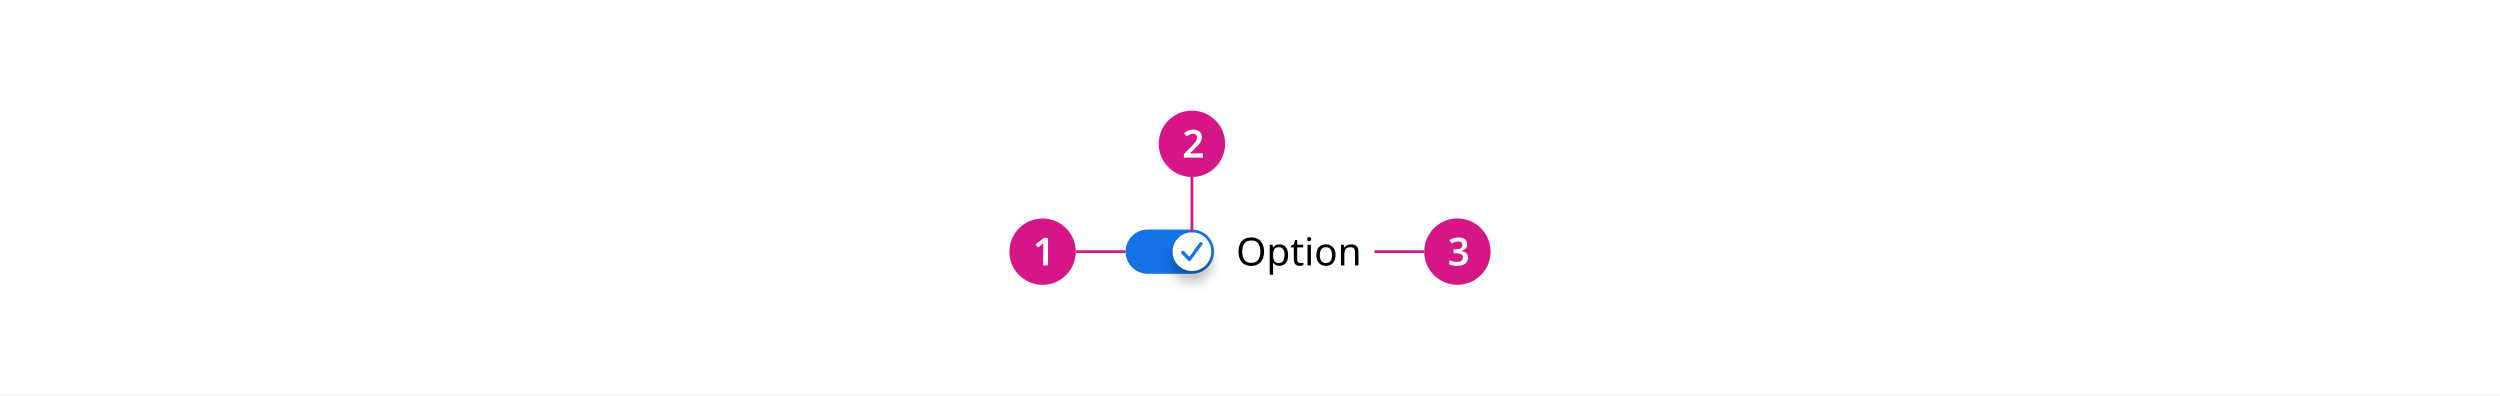
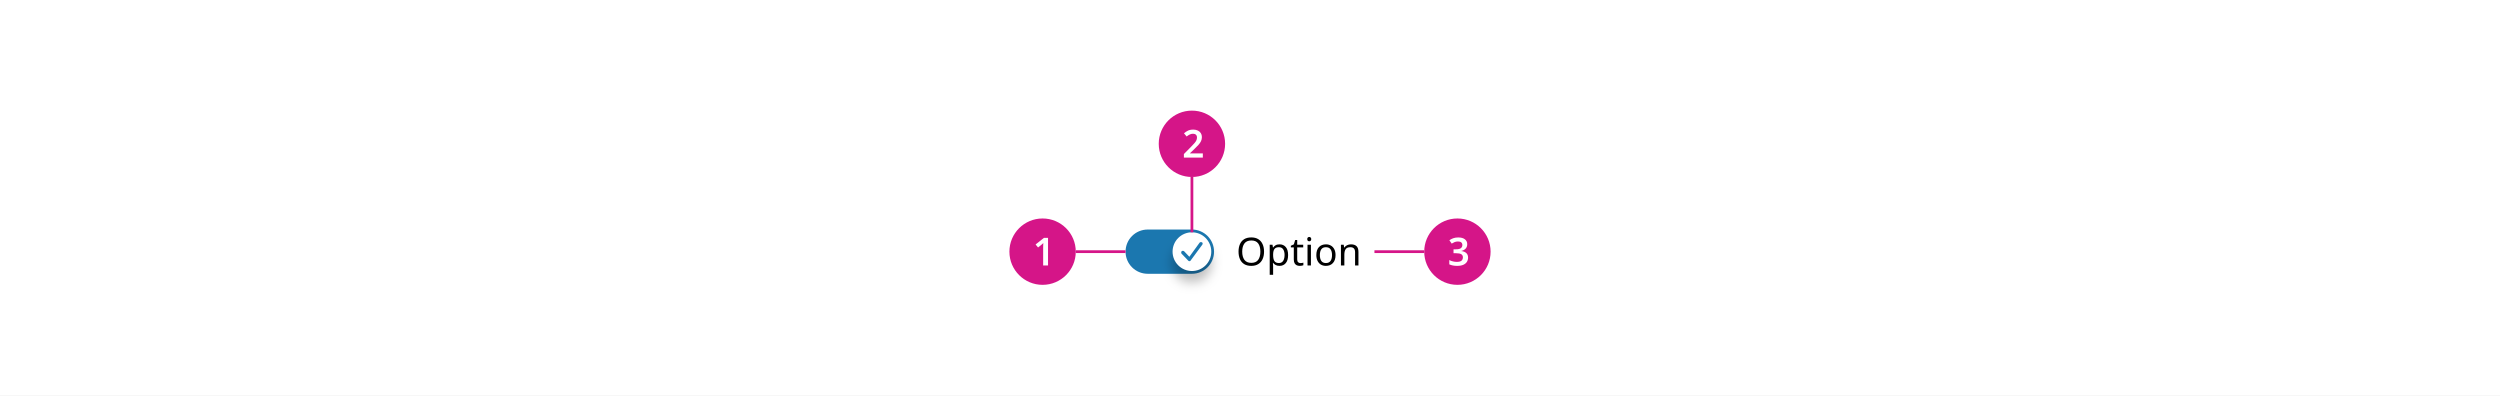
<svg xmlns="http://www.w3.org/2000/svg" width="904" height="143" viewBox="0 0 904 143" fill="none">
  <rect width="904" height="143" fill="white" />
-   <rect x="407" y="83" width="32" height="16" rx="8" fill="#1473E6" />
+   <rect x="407" y="83" width="32" height="16" rx="8" fill="#1B77AF" />
  <g filter="url(#filter0_d_8298_498244)">
    <circle cx="431" cy="91" r="7" fill="white" />
  </g>
-   <path d="M434.771 88.45L430.571 94.15C430.571 94.25 430.371 94.45 430.071 94.45C429.871 94.45 429.771 94.35 429.671 94.25L427.271 91.75C427.071 91.55 427.071 91.15 427.271 90.85C427.471 90.65 427.971 90.65 428.171 90.85L430.071 92.85L433.771 87.75C433.871 87.65 433.971 87.55 434.171 87.55C434.371 87.55 434.471 87.55 434.671 87.65C434.871 87.75 434.971 88.15 434.771 88.45Z" fill="#1473E6" />
+   <path d="M434.771 88.45L430.571 94.15C430.571 94.25 430.371 94.45 430.071 94.45C429.871 94.45 429.771 94.35 429.671 94.25L427.271 91.75C427.071 91.55 427.071 91.15 427.271 90.85C427.471 90.65 427.971 90.65 428.171 90.85L430.071 92.85L433.771 87.75C433.871 87.65 433.971 87.55 434.171 87.55C434.371 87.55 434.471 87.55 434.671 87.65C434.871 87.75 434.971 88.15 434.771 88.45Z" fill="#1B77AF" />
  <path d="M457.08 90.988C457.08 92.024 456.903 92.929 456.548 93.704C456.203 94.469 455.685 95.067 454.994 95.496C454.313 95.925 453.473 96.14 452.474 96.14C451.438 96.14 450.575 95.925 449.884 95.496C449.203 95.067 448.694 94.465 448.358 93.69C448.022 92.915 447.854 92.01 447.854 90.974C447.854 89.957 448.022 89.065 448.358 88.3C448.694 87.525 449.203 86.923 449.884 86.494C450.575 86.065 451.443 85.85 452.488 85.85C453.487 85.85 454.327 86.065 455.008 86.494C455.689 86.914 456.203 87.511 456.548 88.286C456.903 89.051 457.08 89.952 457.08 90.988ZM449.184 90.988C449.184 92.248 449.45 93.242 449.982 93.97C450.514 94.689 451.345 95.048 452.474 95.048C453.603 95.048 454.429 94.689 454.952 93.97C455.484 93.242 455.75 92.248 455.75 90.988C455.75 89.728 455.489 88.743 454.966 88.034C454.443 87.315 453.617 86.956 452.488 86.956C451.349 86.956 450.514 87.315 449.982 88.034C449.45 88.743 449.184 89.728 449.184 90.988ZM462.698 88.356C463.622 88.356 464.364 88.678 464.924 89.322C465.493 89.966 465.778 90.937 465.778 92.234C465.778 93.513 465.493 94.483 464.924 95.146C464.364 95.809 463.617 96.14 462.684 96.14C462.105 96.14 461.624 96.033 461.242 95.818C460.868 95.603 460.574 95.347 460.36 95.048H460.276C460.285 95.207 460.299 95.407 460.318 95.65C460.346 95.893 460.36 96.103 460.36 96.28V99.36H459.128V88.496H460.136L460.304 89.518H460.36C460.584 89.191 460.878 88.916 461.242 88.692C461.606 88.468 462.091 88.356 462.698 88.356ZM462.474 89.392C461.708 89.392 461.167 89.607 460.85 90.036C460.532 90.465 460.369 91.119 460.36 91.996V92.234C460.36 93.158 460.509 93.872 460.808 94.376C461.116 94.871 461.68 95.118 462.502 95.118C462.95 95.118 463.323 94.997 463.622 94.754C463.92 94.502 464.14 94.157 464.28 93.718C464.429 93.279 464.504 92.78 464.504 92.22C464.504 91.361 464.336 90.675 464 90.162C463.673 89.649 463.164 89.392 462.474 89.392ZM470.247 95.132C470.433 95.132 470.625 95.118 470.821 95.09C471.017 95.062 471.175 95.025 471.297 94.978V95.916C471.166 95.981 470.979 96.033 470.737 96.07C470.494 96.117 470.261 96.14 470.037 96.14C469.645 96.14 469.281 96.075 468.945 95.944C468.618 95.804 468.352 95.566 468.147 95.23C467.941 94.894 467.839 94.423 467.839 93.816V89.448H466.775V88.86L467.853 88.37L468.343 86.774H469.071V88.496H471.241V89.448H469.071V93.788C469.071 94.245 469.178 94.586 469.393 94.81C469.617 95.025 469.901 95.132 470.247 95.132ZM473.429 85.682C473.616 85.682 473.779 85.747 473.919 85.878C474.069 85.999 474.143 86.195 474.143 86.466C474.143 86.737 474.069 86.937 473.919 87.068C473.779 87.189 473.616 87.25 473.429 87.25C473.224 87.25 473.051 87.189 472.911 87.068C472.771 86.937 472.701 86.737 472.701 86.466C472.701 86.195 472.771 85.999 472.911 85.878C473.051 85.747 473.224 85.682 473.429 85.682ZM474.031 88.496V96H472.799V88.496H474.031ZM482.933 92.234C482.933 93.475 482.615 94.437 481.981 95.118C481.355 95.799 480.506 96.14 479.433 96.14C478.77 96.14 478.177 95.991 477.655 95.692C477.141 95.384 476.735 94.941 476.437 94.362C476.138 93.774 475.989 93.065 475.989 92.234C475.989 90.993 476.297 90.036 476.913 89.364C477.538 88.692 478.392 88.356 479.475 88.356C480.147 88.356 480.744 88.51 481.267 88.818C481.789 89.117 482.195 89.555 482.485 90.134C482.783 90.703 482.933 91.403 482.933 92.234ZM477.263 92.234C477.263 93.121 477.435 93.825 477.781 94.348C478.135 94.861 478.695 95.118 479.461 95.118C480.217 95.118 480.772 94.861 481.127 94.348C481.481 93.825 481.659 93.121 481.659 92.234C481.659 91.347 481.481 90.652 481.127 90.148C480.772 89.644 480.212 89.392 479.447 89.392C478.681 89.392 478.126 89.644 477.781 90.148C477.435 90.652 477.263 91.347 477.263 92.234ZM488.497 88.356C489.393 88.356 490.07 88.575 490.527 89.014C490.985 89.453 491.213 90.153 491.213 91.114V96H489.995V91.198C489.995 89.994 489.435 89.392 488.315 89.392C487.485 89.392 486.911 89.625 486.593 90.092C486.276 90.559 486.117 91.231 486.117 92.108V96H484.885V88.496H485.879L486.061 89.518H486.131C486.374 89.126 486.71 88.837 487.139 88.65C487.569 88.454 488.021 88.356 488.497 88.356Z" fill="black" />
  <circle cx="431" cy="52" r="12" fill="#D51588" />
  <path d="M434.942 57H428.096V55.698L430.644 53.122C431.148 52.609 431.559 52.17 431.876 51.806C432.203 51.442 432.441 51.101 432.59 50.784C432.749 50.457 432.828 50.107 432.828 49.734C432.828 49.277 432.697 48.936 432.436 48.712C432.184 48.479 431.839 48.362 431.4 48.362C430.98 48.362 430.588 48.451 430.224 48.628C429.86 48.796 429.482 49.039 429.09 49.356L428.124 48.194C428.535 47.839 428.997 47.531 429.51 47.27C430.033 46.999 430.695 46.864 431.498 46.864C432.142 46.864 432.693 46.981 433.15 47.214C433.617 47.438 433.976 47.755 434.228 48.166C434.48 48.567 434.606 49.029 434.606 49.552C434.606 50.093 434.499 50.593 434.284 51.05C434.069 51.498 433.757 51.951 433.346 52.408C432.945 52.856 432.464 53.341 431.904 53.864L430.322 55.39V55.474H434.942V57Z" fill="white" />
  <path d="M431 64V84" stroke="#D51588" />
  <circle cx="377" cy="91" r="12" fill="#D51588" />
  <path d="M378.968 96H377.204V89.77C377.204 89.471 377.209 89.154 377.218 88.818C377.227 88.482 377.241 88.169 377.26 87.88C377.167 87.973 377.05 88.085 376.91 88.216C376.779 88.347 376.635 88.473 376.476 88.594L375.356 89.49L374.474 88.398L377.498 86.004H378.968V96Z" fill="white" />
  <path d="M389 91H407" stroke="#D51588" />
  <path d="M497 91H515" stroke="#D51588" />
  <circle cx="527" cy="91" r="12" fill="#D51588" />
  <path d="M530.55 88.286C530.55 88.967 530.349 89.513 529.948 89.924C529.556 90.325 529.047 90.596 528.422 90.736V90.778C529.225 90.881 529.831 91.133 530.242 91.534C530.653 91.935 530.858 92.463 530.858 93.116C530.858 93.695 530.718 94.213 530.438 94.67C530.158 95.127 529.724 95.487 529.136 95.748C528.557 96.009 527.811 96.14 526.896 96.14C526.345 96.14 525.837 96.093 525.37 96C524.913 95.916 524.479 95.781 524.068 95.594V94.04C524.488 94.255 524.936 94.418 525.412 94.53C525.888 94.642 526.336 94.698 526.756 94.698C527.568 94.698 528.142 94.553 528.478 94.264C528.814 93.965 528.982 93.555 528.982 93.032C528.982 92.537 528.786 92.169 528.394 91.926C528.002 91.683 527.349 91.562 526.434 91.562H525.594V90.148H526.448C527.335 90.148 527.946 90.003 528.282 89.714C528.618 89.425 528.786 89.051 528.786 88.594C528.786 88.193 528.655 87.88 528.394 87.656C528.133 87.432 527.741 87.32 527.218 87.32C526.714 87.32 526.28 87.404 525.916 87.572C525.552 87.731 525.225 87.903 524.936 88.09L524.096 86.872C524.479 86.592 524.931 86.354 525.454 86.158C525.977 85.962 526.593 85.864 527.302 85.864C528.338 85.864 529.136 86.083 529.696 86.522C530.265 86.961 530.55 87.549 530.55 88.286Z" fill="white" />
  <defs>
    <filter id="filter0_d_8298_498244" x="420" y="84" width="22" height="22" filterUnits="userSpaceOnUse" color-interpolation-filters="sRGB">
      <feFlood flood-opacity="0" result="BackgroundImageFix" />
      <feColorMatrix in="SourceAlpha" type="matrix" values="0 0 0 0 0 0 0 0 0 0 0 0 0 0 0 0 0 0 127 0" result="hardAlpha" />
      <feOffset dy="4" />
      <feGaussianBlur stdDeviation="2" />
      <feColorMatrix type="matrix" values="0 0 0 0 0 0 0 0 0 0 0 0 0 0 0 0 0 0 0.25 0" />
      <feBlend mode="normal" in2="BackgroundImageFix" result="effect1_dropShadow_8298_498244" />
      <feBlend mode="normal" in="SourceGraphic" in2="effect1_dropShadow_8298_498244" result="shape" />
    </filter>
  </defs>
</svg>
